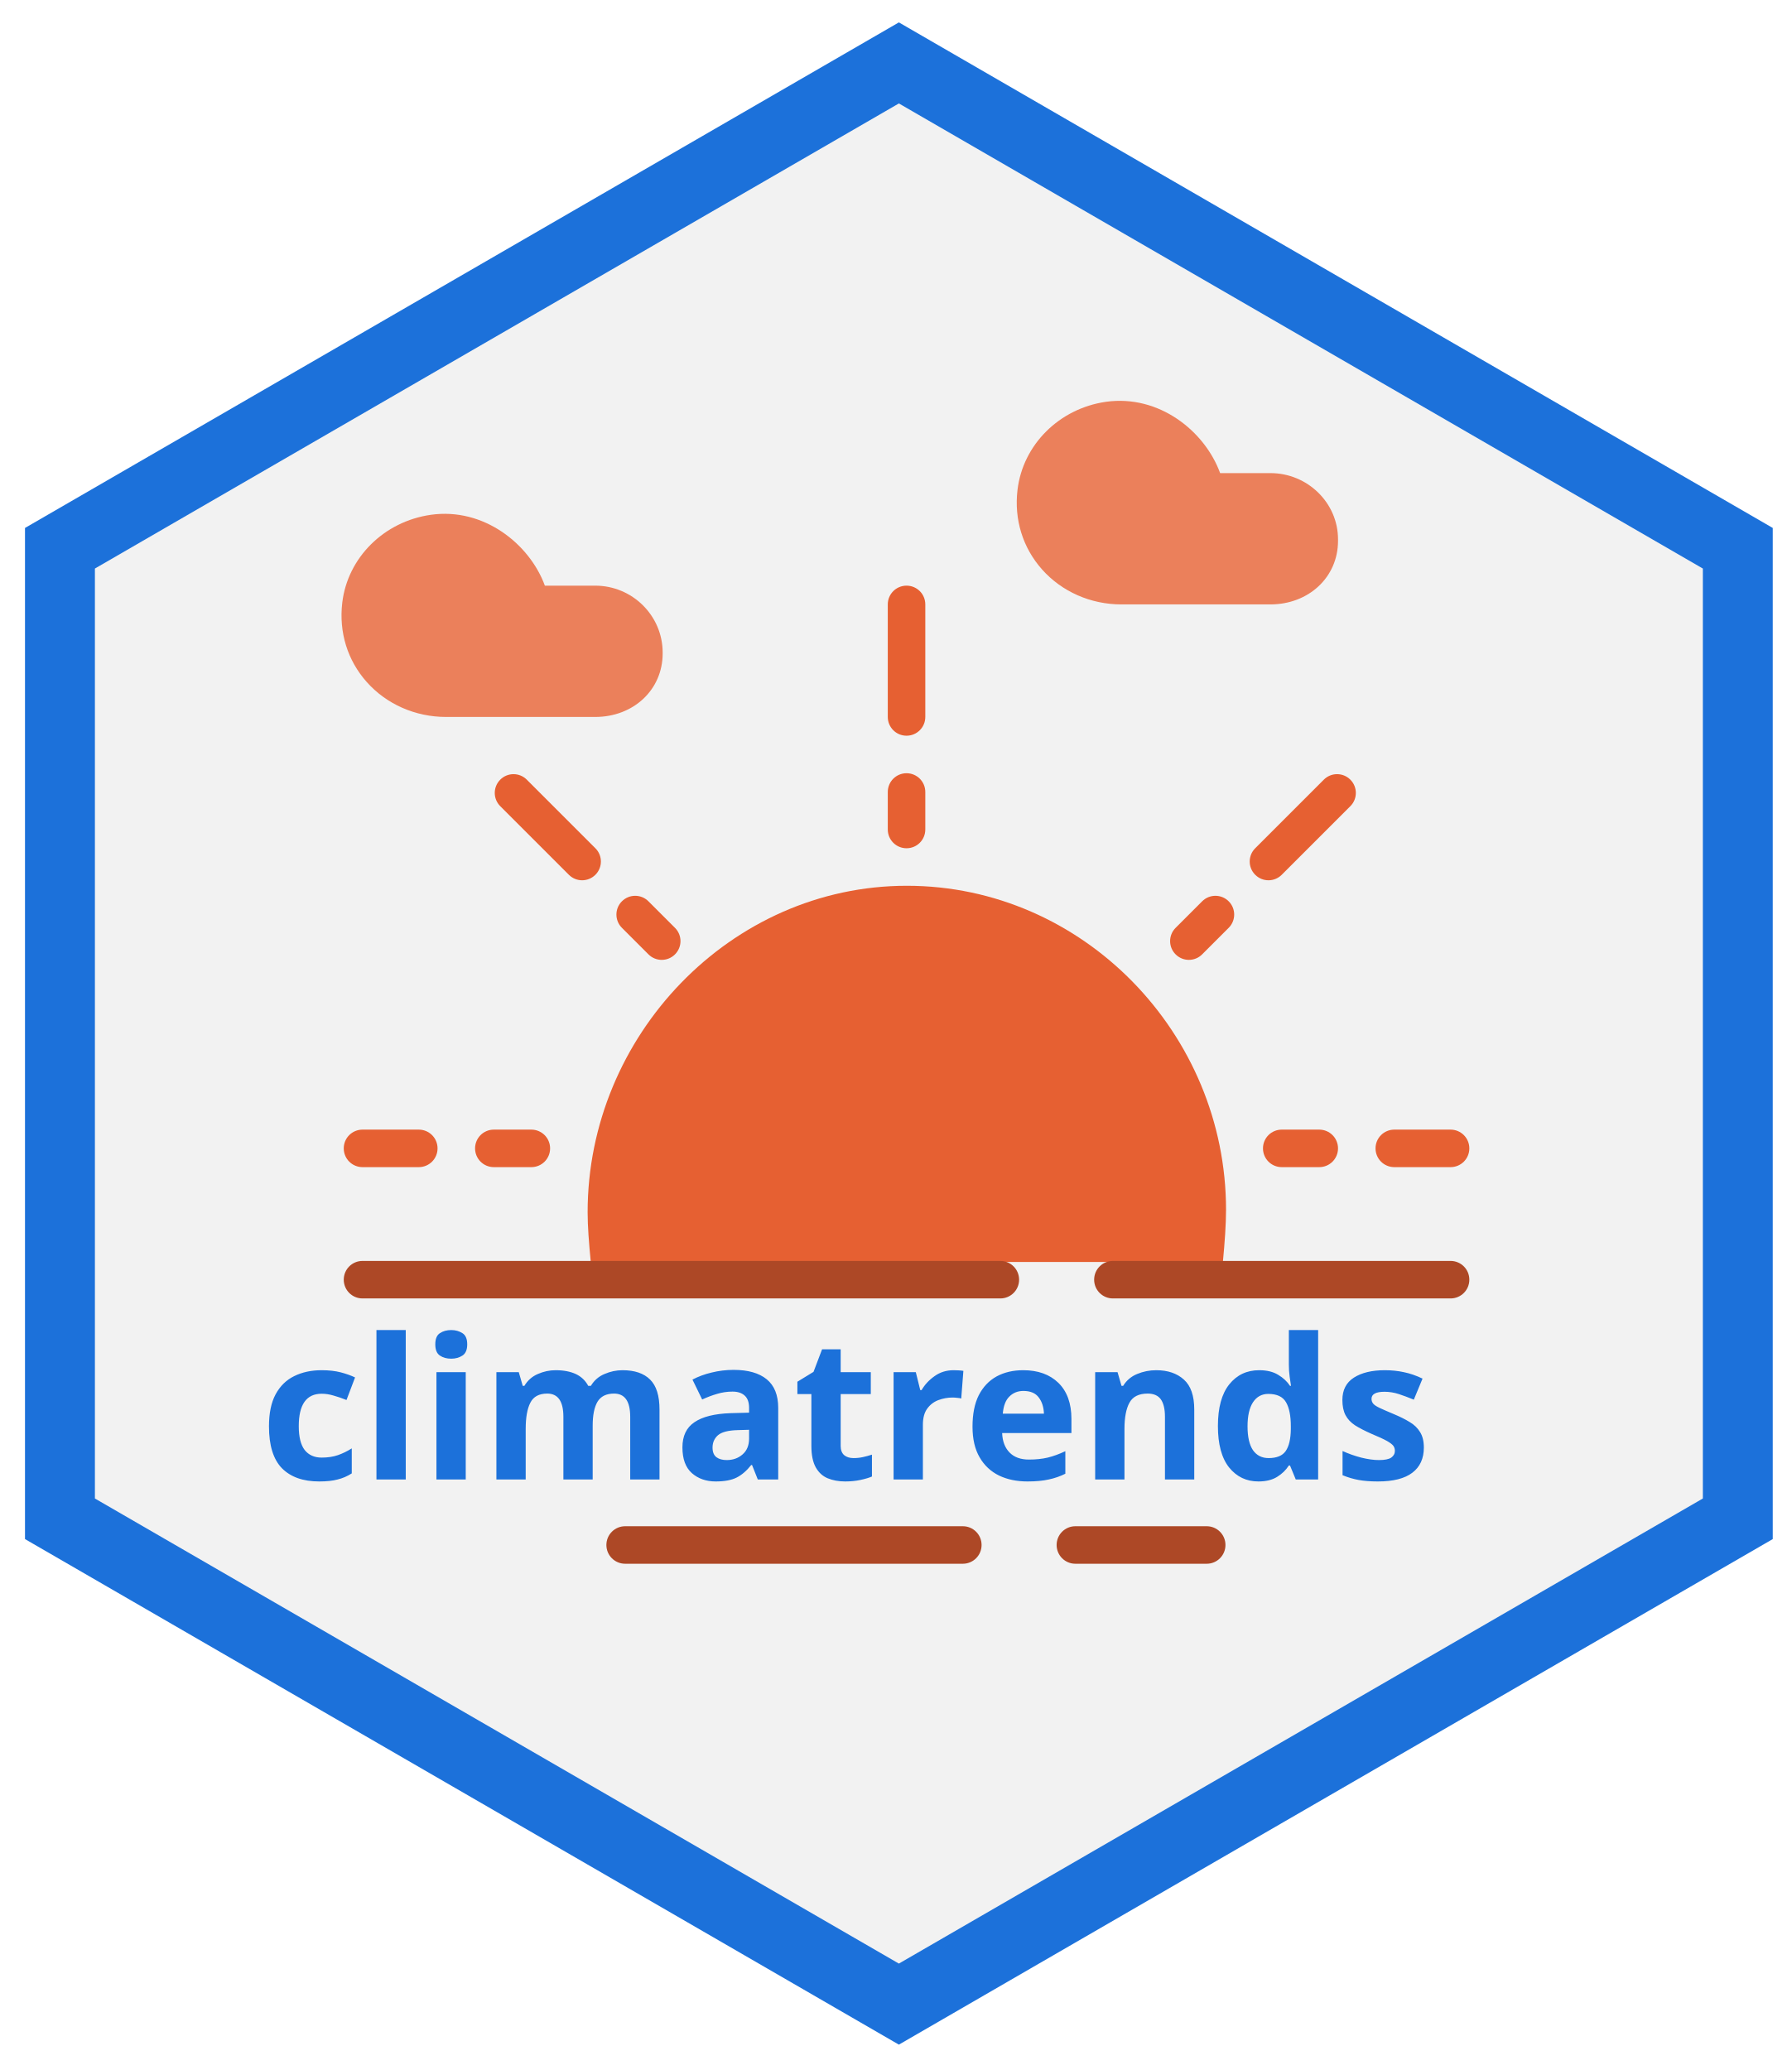
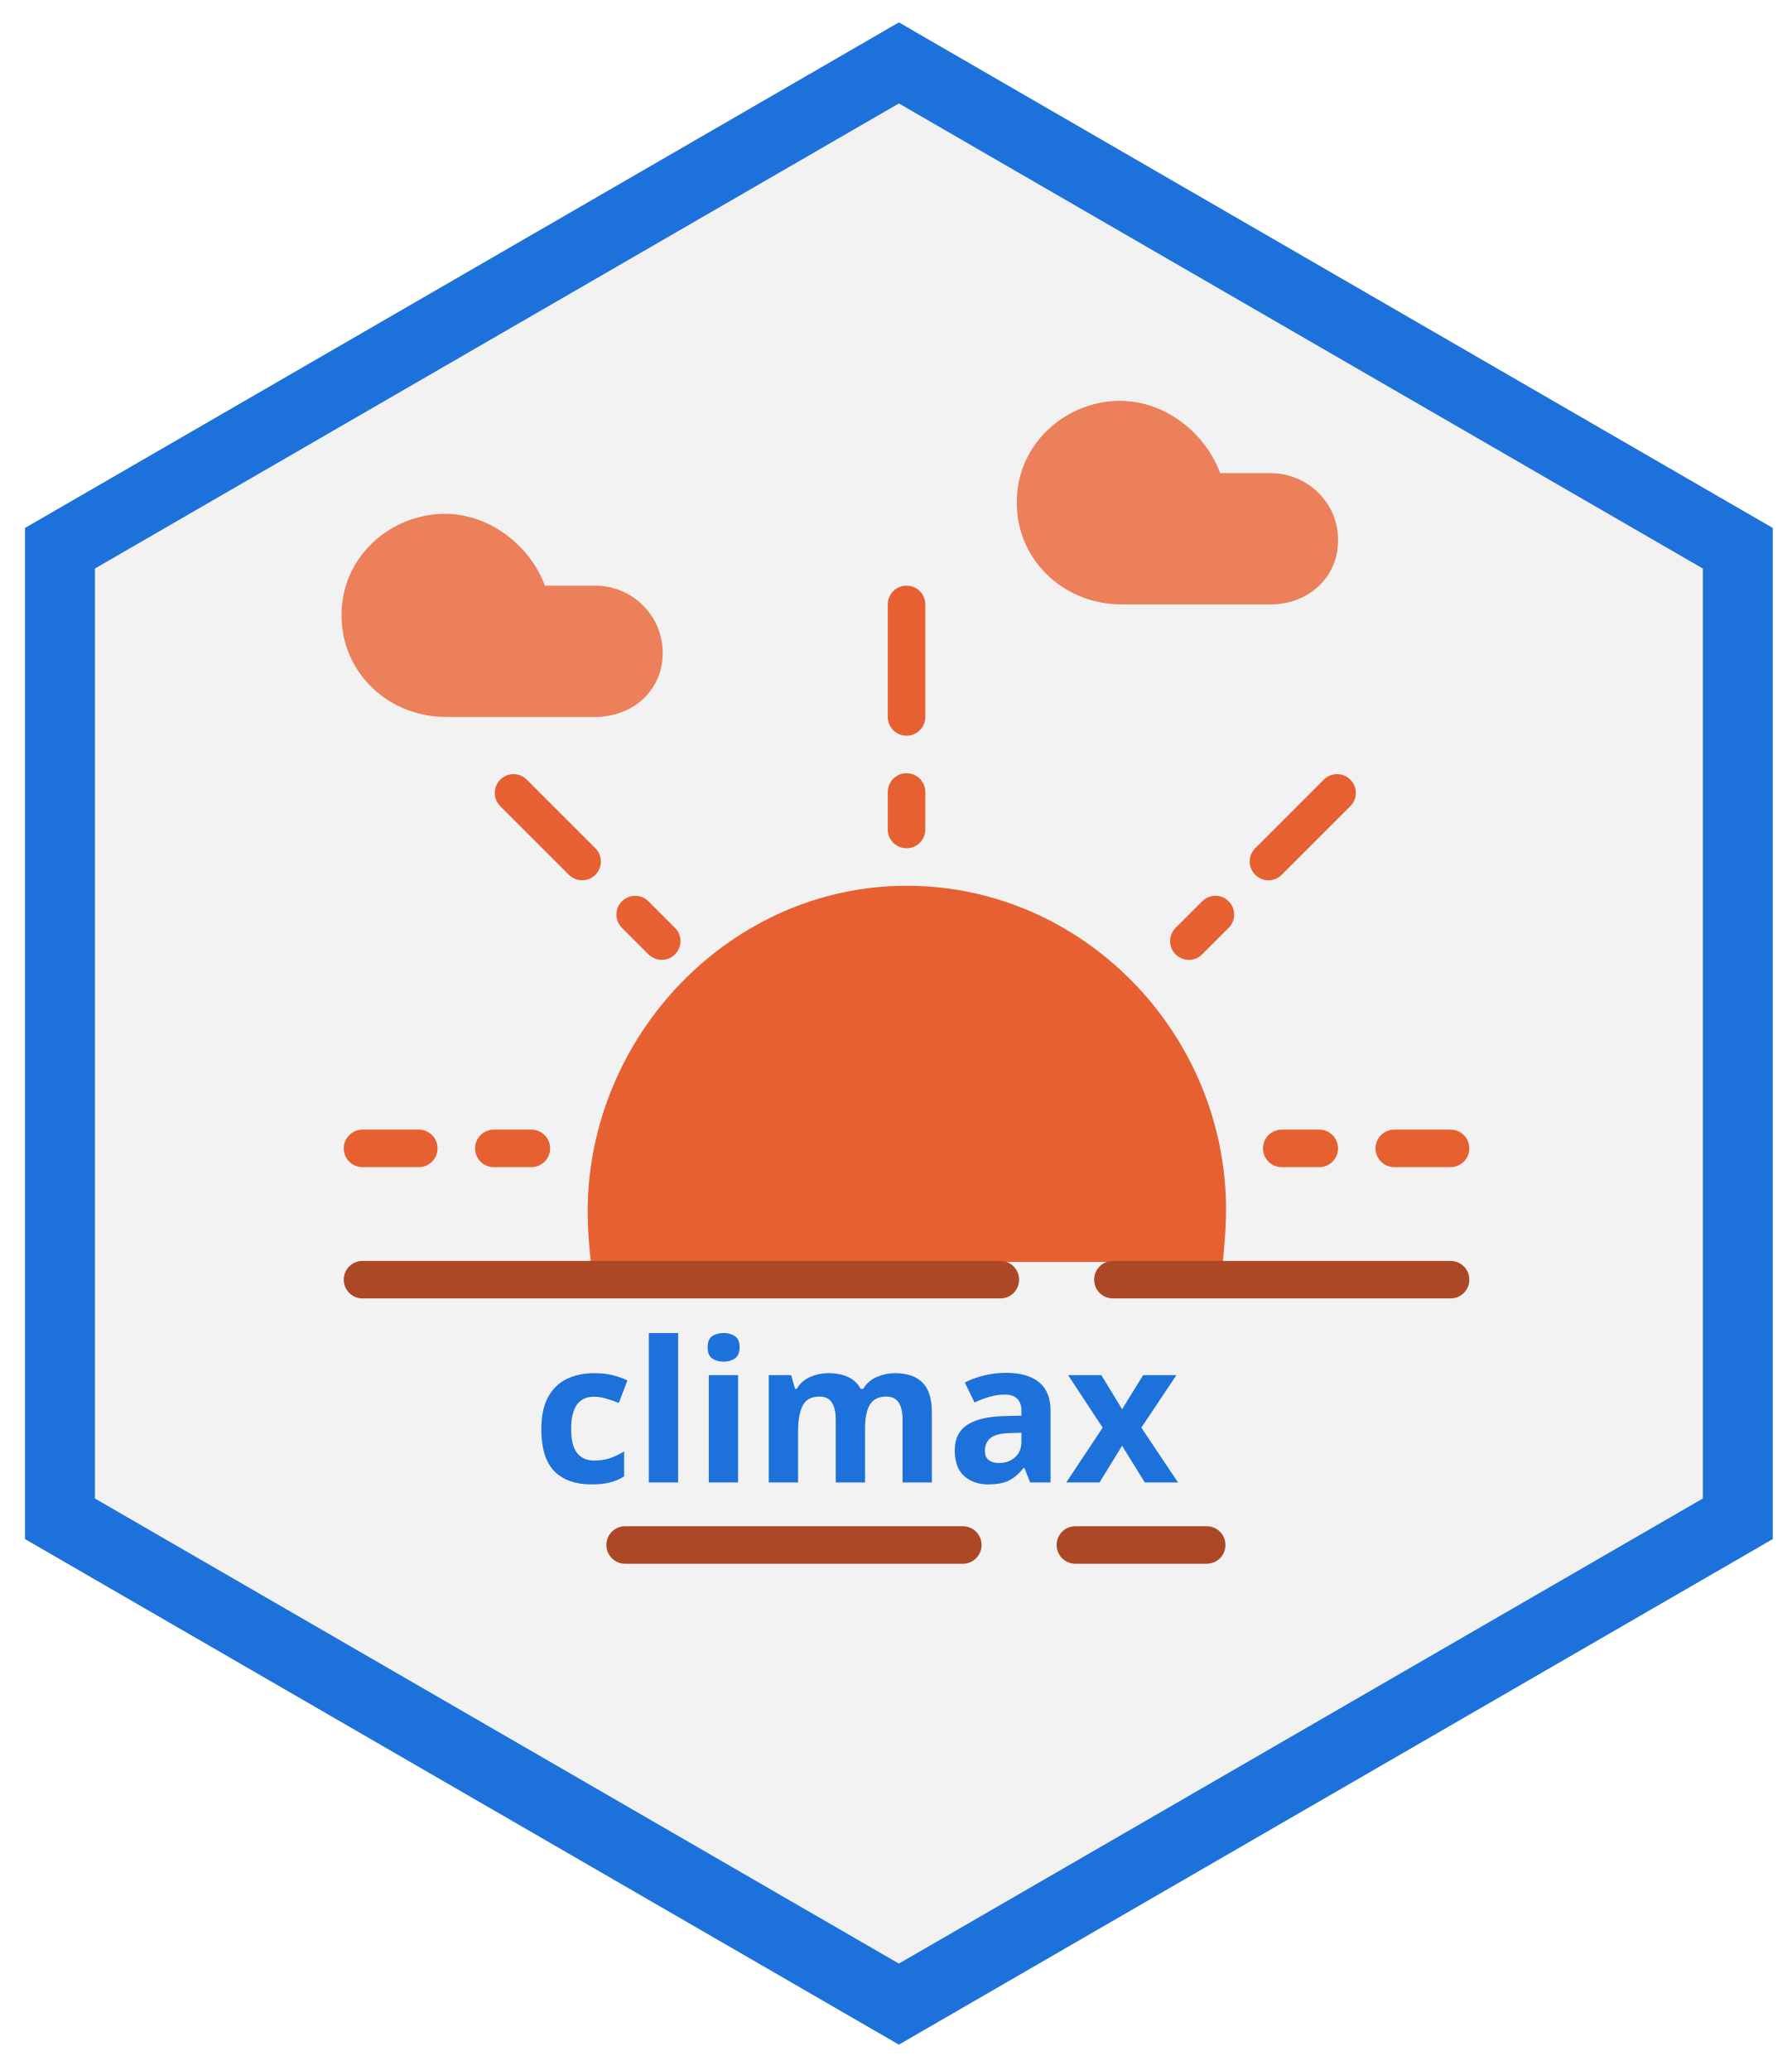
- <svg xmlns="http://www.w3.org/2000/svg" id="svg6" version="1.1" viewBox="0 0 170.079 196.535" height="5.2cm" width="4.5cm">
+ <svg xmlns="http://www.w3.org/2000/svg" width="4.5cm" height="5.2cm" viewBox="0 0 170.079 196.535" version="1.1" id="svg6">
  <defs id="defs10" />
-   <path style="fill:#f2f2f2;stroke-width:1.304;fill-opacity:1" id="path2" d="M 6.416,142.37 V 52.047 L 84.493,6.878 162.57,52.047 v 90.322 l -78.077,45.168 z" />
-   <path style="fill:#1c71da;stroke-width:1.33;fill-opacity:1" id="path4" d="M 85.334,9.821 161.658,53.98 V 142.274 L 85.334,186.432 9.01,142.274 V 53.98 Z m 0,-7.695 L 2.373,50.126 V 146.127 L 85.334,194.127 168.295,146.127 V 50.126 Z" />
-   <text id="text833" y="140.469" x="24.69" style="font-style:normal;font-variant:normal;font-weight:bold;font-stretch:normal;font-size:18.667px;line-height:1.25;font-family:sans-serif;-inkscape-font-specification:'sans-serif Bold';font-variant-ligatures:normal;font-variant-caps:normal;font-variant-numeric:normal;font-variant-east-asian:normal;text-align:start;letter-spacing:0px;word-spacing:0px;writing-mode:lr-tb;text-anchor:start;fill:#1c71da;fill-opacity:1;stroke:none" xml:space="preserve">
-     <tspan y="140.469" x="24.69" id="tspan831">climatrends</tspan>
+   <path d="M 6.416,142.37 V 52.047 L 84.493,6.878 162.57,52.047 v 90.322 l -78.077,45.168 z" id="path2" style="fill:#f2f2f2;stroke-width:1.304;fill-opacity:1" />
+   <path d="M 85.334,9.821 161.658,53.98 V 142.274 L 85.334,186.432 9.01,142.274 V 53.98 Z m 0,-7.695 L 2.373,50.126 V 146.127 L 85.334,194.127 168.295,146.127 V 50.126 Z" id="path4" style="fill:#1c71da;stroke-width:1.33;fill-opacity:1" />
+   <text xml:space="preserve" style="font-style:normal;font-variant:normal;font-weight:bold;font-stretch:normal;font-size:18.667px;line-height:1.25;font-family:sans-serif;-inkscape-font-specification:'sans-serif Bold';font-variant-ligatures:normal;font-variant-caps:normal;font-variant-numeric:normal;font-variant-east-asian:normal;text-align:start;letter-spacing:0px;word-spacing:0px;writing-mode:lr-tb;text-anchor:start;fill:#1c71da;fill-opacity:1;stroke:none" x="50.547" y="140.751" id="text833">
+     <tspan id="tspan831" x="50.547" y="140.751">climax</tspan>
  </text>
-   <g transform="matrix(0.2226172,0,0,0.2226172,-12.82653,115.8398)" id="g1260">
-     <g id="g1035" transform="translate(203.2525,-350.4678)">
-       <path id="path1031" d="M 108.162,79.888 H 86.722 C 80.202,62.072 60.594,46.472 38.074,49.672 18.122,52.52 2.602,67.928 0.322,87.152 c -1.488,12.576 2.216,24.6 10.44,33.84 8.408,9.464 20.744,14.896 33.824,14.896 h 63.576 c 16.392,0 28.792,-11.624 28.792,-27.08 0,-0.04 0,-0.088 0,-0.128 0,-0.016 0,-0.04 0,-0.056 0,-0.016 0,-0.04 0,-0.056 0,-0.04 0,-0.088 0,-0.128 0,-15.768 -12.928,-28.552 -28.792,-28.552 z" style="fill:#eb805b" />
-       <path id="path1033" d="M 396.114,31.888 H 374.682 C 368.162,13.992 348.666,-1.68 326.026,1.472 306.082,4.32 290.554,19.768 288.274,39.048 c -1.496,12.608 2.224,24.656 10.472,33.936 8.424,9.472 20.736,14.904 33.792,14.904 h 63.576 c 16.32,0 28.84,-11.608 28.84,-27.072 0,-0.08 0,-0.16 0,-0.24 0,-0.032 0,-0.072 0,-0.104 0,-0.04 0,-0.072 0,-0.112 0,-0.08 0,-0.168 0,-0.24 0,-15.608 -13.056,-28.232 -28.84,-28.232 z" style="fill:#eb805b" />
+   <g id="g1260" transform="matrix(0.2226172,0,0,0.2226172,-12.82653,115.8398)">
+     <g transform="translate(203.2525,-350.4678)" id="g1035">
+       <path style="fill:#eb805b" d="M 108.162,79.888 H 86.722 C 80.202,62.072 60.594,46.472 38.074,49.672 18.122,52.52 2.602,67.928 0.322,87.152 c -1.488,12.576 2.216,24.6 10.44,33.84 8.408,9.464 20.744,14.896 33.824,14.896 h 63.576 c 16.392,0 28.792,-11.624 28.792,-27.08 0,-0.04 0,-0.088 0,-0.128 0,-0.016 0,-0.04 0,-0.056 0,-0.016 0,-0.04 0,-0.056 0,-0.04 0,-0.088 0,-0.128 0,-15.768 -12.928,-28.552 -28.792,-28.552 z" id="path1031" />
+       <path style="fill:#eb805b" d="M 396.114,31.888 H 374.682 C 368.162,13.992 348.666,-1.68 326.026,1.472 306.082,4.32 290.554,19.768 288.274,39.048 c -1.496,12.608 2.224,24.656 10.472,33.936 8.424,9.472 20.736,14.904 33.792,14.904 h 63.576 c 16.32,0 28.84,-11.608 28.84,-27.072 0,-0.08 0,-0.16 0,-0.24 0,-0.032 0,-0.072 0,-0.104 0,-0.04 0,-0.072 0,-0.112 0,-0.08 0,-0.168 0,-0.24 0,-15.608 -13.056,-28.232 -28.84,-28.232 z" id="path1033" />
    </g>
-     <g id="g1059" transform="translate(203.2525,-350.4678)">
-       <path id="path1037" d="m 377.202,346.088 c 0,-75.176 -60.944,-138.2 -136.128,-138.2 -75.184,0 -136.12,64.056 -136.12,139.24 0,6.144 0.552,12.888 1.336,21.2 h 269.568 c 0.792,-8.312 1.344,-16.096 1.344,-22.24 z" style="fill:#e66032" />
-       <path id="path1039" d="m 240.954,143.888 c -4.424,0 -8,-3.576 -8,-8 v -48 c 0,-4.424 3.576,-8 8,-8 4.424,0 8,3.576 8,8 v 48 c 0,4.424 -3.576,8 -8,8 z" style="fill:#e66032" />
-       <path id="path1041" d="m 240.954,191.888 c -4.424,0 -8,-3.576 -8,-8 v -16 c 0,-4.424 3.576,-8 8,-8 4.424,0 8,3.576 8,8 v 16 c 0,4.424 -3.576,8 -8,8 z" style="fill:#e66032" />
-       <path id="path1043" d="m 395.298,205.544 c -2.048,0 -4.096,-0.784 -5.656,-2.344 -3.128,-3.128 -3.128,-8.184 0,-11.312 l 29.256,-29.256 c 3.128,-3.128 8.184,-3.128 11.312,0 3.128,3.128 3.128,8.184 0,11.312 L 400.954,203.2 c -1.56,1.56 -3.608,2.344 -5.656,2.344 z" style="fill:#e66032" />
-       <path id="path1045" d="m 361.354,239.488 c -2.048,0 -4.096,-0.784 -5.656,-2.344 -3.128,-3.128 -3.128,-8.184 0,-11.312 l 11.32,-11.32 c 3.128,-3.128 8.184,-3.128 11.312,0 3.128,3.128 3.128,8.184 0,11.312 l -11.32,11.32 c -1.56,1.568 -3.608,2.344 -5.656,2.344 z" style="fill:#e66032" />
-       <path id="path1047" d="m 472.954,327.888 h -24 c -4.424,0 -8,-3.576 -8,-8 0,-4.424 3.576,-8 8,-8 h 24 c 4.424,0 8,3.576 8,8 0,4.424 -3.576,8 -8,8 z" style="fill:#e66032" />
-       <path id="path1049" d="m 416.954,327.888 h -16 c -4.424,0 -8,-3.576 -8,-8 0,-4.424 3.576,-8 8,-8 h 16 c 4.424,0 8,3.576 8,8 0,4.424 -3.576,8 -8,8 z" style="fill:#e66032" />
-       <path id="path1051" d="m 32.954,327.888 h -24 c -4.424,0 -8,-3.576 -8,-8 0,-4.424 3.576,-8 8,-8 h 24 c 4.424,0 8,3.576 8,8 0,4.424 -3.576,8 -8,8 z" style="fill:#e66032" />
-       <path id="path1053" d="m 80.954,327.888 h -16 c -4.424,0 -8,-3.576 -8,-8 0,-4.424 3.576,-8 8,-8 h 16 c 4.424,0 8,3.576 8,8 0,4.424 -3.576,8 -8,8 z" style="fill:#e66032" />
-       <path id="path1055" d="m 102.61,205.544 c -2.048,0 -4.096,-0.784 -5.656,-2.344 L 67.698,173.944 c -3.128,-3.128 -3.128,-8.184 0,-11.312 3.128,-3.128 8.184,-3.128 11.312,0 l 29.256,29.256 c 3.128,3.128 3.128,8.184 0,11.312 -1.56,1.56 -3.608,2.344 -5.656,2.344 z" style="fill:#e66032" />
-       <path id="path1057" d="m 136.554,239.488 c -2.048,0 -4.096,-0.784 -5.656,-2.344 l -11.32,-11.32 c -3.128,-3.128 -3.128,-8.184 0,-11.312 3.128,-3.128 8.184,-3.128 11.312,0 l 11.32,11.32 c 3.128,3.128 3.128,8.184 0,11.312 -1.56,1.568 -3.608,2.344 -5.656,2.344 z" style="fill:#e66032" />
+     <g transform="translate(203.2525,-350.4678)" id="g1059">
+       <path style="fill:#e66032" d="m 377.202,346.088 c 0,-75.176 -60.944,-138.2 -136.128,-138.2 -75.184,0 -136.12,64.056 -136.12,139.24 0,6.144 0.552,12.888 1.336,21.2 h 269.568 c 0.792,-8.312 1.344,-16.096 1.344,-22.24 z" id="path1037" />
+       <path style="fill:#e66032" d="m 240.954,143.888 c -4.424,0 -8,-3.576 -8,-8 v -48 c 0,-4.424 3.576,-8 8,-8 4.424,0 8,3.576 8,8 v 48 c 0,4.424 -3.576,8 -8,8 z" id="path1039" />
+       <path style="fill:#e66032" d="m 240.954,191.888 c -4.424,0 -8,-3.576 -8,-8 v -16 c 0,-4.424 3.576,-8 8,-8 4.424,0 8,3.576 8,8 v 16 c 0,4.424 -3.576,8 -8,8 z" id="path1041" />
+       <path style="fill:#e66032" d="m 395.298,205.544 c -2.048,0 -4.096,-0.784 -5.656,-2.344 -3.128,-3.128 -3.128,-8.184 0,-11.312 l 29.256,-29.256 c 3.128,-3.128 8.184,-3.128 11.312,0 3.128,3.128 3.128,8.184 0,11.312 L 400.954,203.2 c -1.56,1.56 -3.608,2.344 -5.656,2.344 z" id="path1043" />
+       <path style="fill:#e66032" d="m 361.354,239.488 c -2.048,0 -4.096,-0.784 -5.656,-2.344 -3.128,-3.128 -3.128,-8.184 0,-11.312 l 11.32,-11.32 c 3.128,-3.128 8.184,-3.128 11.312,0 3.128,3.128 3.128,8.184 0,11.312 l -11.32,11.32 c -1.56,1.568 -3.608,2.344 -5.656,2.344 z" id="path1045" />
+       <path style="fill:#e66032" d="m 472.954,327.888 h -24 c -4.424,0 -8,-3.576 -8,-8 0,-4.424 3.576,-8 8,-8 h 24 c 4.424,0 8,3.576 8,8 0,4.424 -3.576,8 -8,8 z" id="path1047" />
+       <path style="fill:#e66032" d="m 416.954,327.888 h -16 c -4.424,0 -8,-3.576 -8,-8 0,-4.424 3.576,-8 8,-8 h 16 c 4.424,0 8,3.576 8,8 0,4.424 -3.576,8 -8,8 z" id="path1049" />
+       <path style="fill:#e66032" d="m 32.954,327.888 h -24 c -4.424,0 -8,-3.576 -8,-8 0,-4.424 3.576,-8 8,-8 h 24 c 4.424,0 8,3.576 8,8 0,4.424 -3.576,8 -8,8 z" id="path1051" />
+       <path style="fill:#e66032" d="m 80.954,327.888 h -16 c -4.424,0 -8,-3.576 -8,-8 0,-4.424 3.576,-8 8,-8 h 16 c 4.424,0 8,3.576 8,8 0,4.424 -3.576,8 -8,8 z" id="path1053" />
+       <path style="fill:#e66032" d="m 102.61,205.544 c -2.048,0 -4.096,-0.784 -5.656,-2.344 L 67.698,173.944 c -3.128,-3.128 -3.128,-8.184 0,-11.312 3.128,-3.128 8.184,-3.128 11.312,0 l 29.256,29.256 c 3.128,3.128 3.128,8.184 0,11.312 -1.56,1.56 -3.608,2.344 -5.656,2.344 z" id="path1055" />
+       <path style="fill:#e66032" d="m 136.554,239.488 c -2.048,0 -4.096,-0.784 -5.656,-2.344 l -11.32,-11.32 c -3.128,-3.128 -3.128,-8.184 0,-11.312 3.128,-3.128 8.184,-3.128 11.312,0 l 11.32,11.32 c 3.128,3.128 3.128,8.184 0,11.312 -1.56,1.568 -3.608,2.344 -5.656,2.344 z" id="path1057" />
    </g>
-     <path style="fill:#ad4826" d="m 484.207,33.42 h -272 c -4.424,0 -8,-3.576 -8,-8 0,-4.424 3.576,-8 8,-8 h 272 c 4.424,0 8,3.576 8,8 0,4.424 -3.576,8 -8,8 z" id="path1061" />
-     <path style="fill:#ad4826" d="m 676.207,33.42 h -144 c -4.424,0 -8,-3.576 -8,-8 0,-4.424 3.576,-8 8,-8 h 144 c 4.424,0 8,3.576 8,8 0,4.424 -3.576,8 -8,8 z" id="path1063" />
-     <path style="fill:#ad4826" d="m 572.207,146.572 h -56 c -4.424,0 -8,-3.576 -8,-8 0,-4.424 3.576,-8 8,-8 h 56 c 4.424,0 8,3.576 8,8 0,4.424 -3.576,8 -8,8 z" id="path1069" />
-     <path style="fill:#ad4826" d="m 468.207,146.572 h -144 c -4.424,0 -8,-3.576 -8,-8 0,-4.424 3.576,-8 8,-8 h 144 c 4.424,0 8,3.576 8,8 0,4.424 -3.576,8 -8,8 z" id="path1071" />
+     <path id="path1061" d="m 484.207,33.42 h -272 c -4.424,0 -8,-3.576 -8,-8 0,-4.424 3.576,-8 8,-8 h 272 c 4.424,0 8,3.576 8,8 0,4.424 -3.576,8 -8,8 z" style="fill:#ad4826" />
+     <path id="path1063" d="m 676.207,33.42 h -144 c -4.424,0 -8,-3.576 -8,-8 0,-4.424 3.576,-8 8,-8 h 144 c 4.424,0 8,3.576 8,8 0,4.424 -3.576,8 -8,8 z" style="fill:#ad4826" />
+     <path id="path1069" d="m 572.207,146.572 h -56 c -4.424,0 -8,-3.576 -8,-8 0,-4.424 3.576,-8 8,-8 h 56 c 4.424,0 8,3.576 8,8 0,4.424 -3.576,8 -8,8 z" style="fill:#ad4826" />
+     <path id="path1071" d="m 468.207,146.572 h -144 c -4.424,0 -8,-3.576 -8,-8 0,-4.424 3.576,-8 8,-8 h 144 c 4.424,0 8,3.576 8,8 0,4.424 -3.576,8 -8,8 z" style="fill:#ad4826" />
  </g>
</svg>
